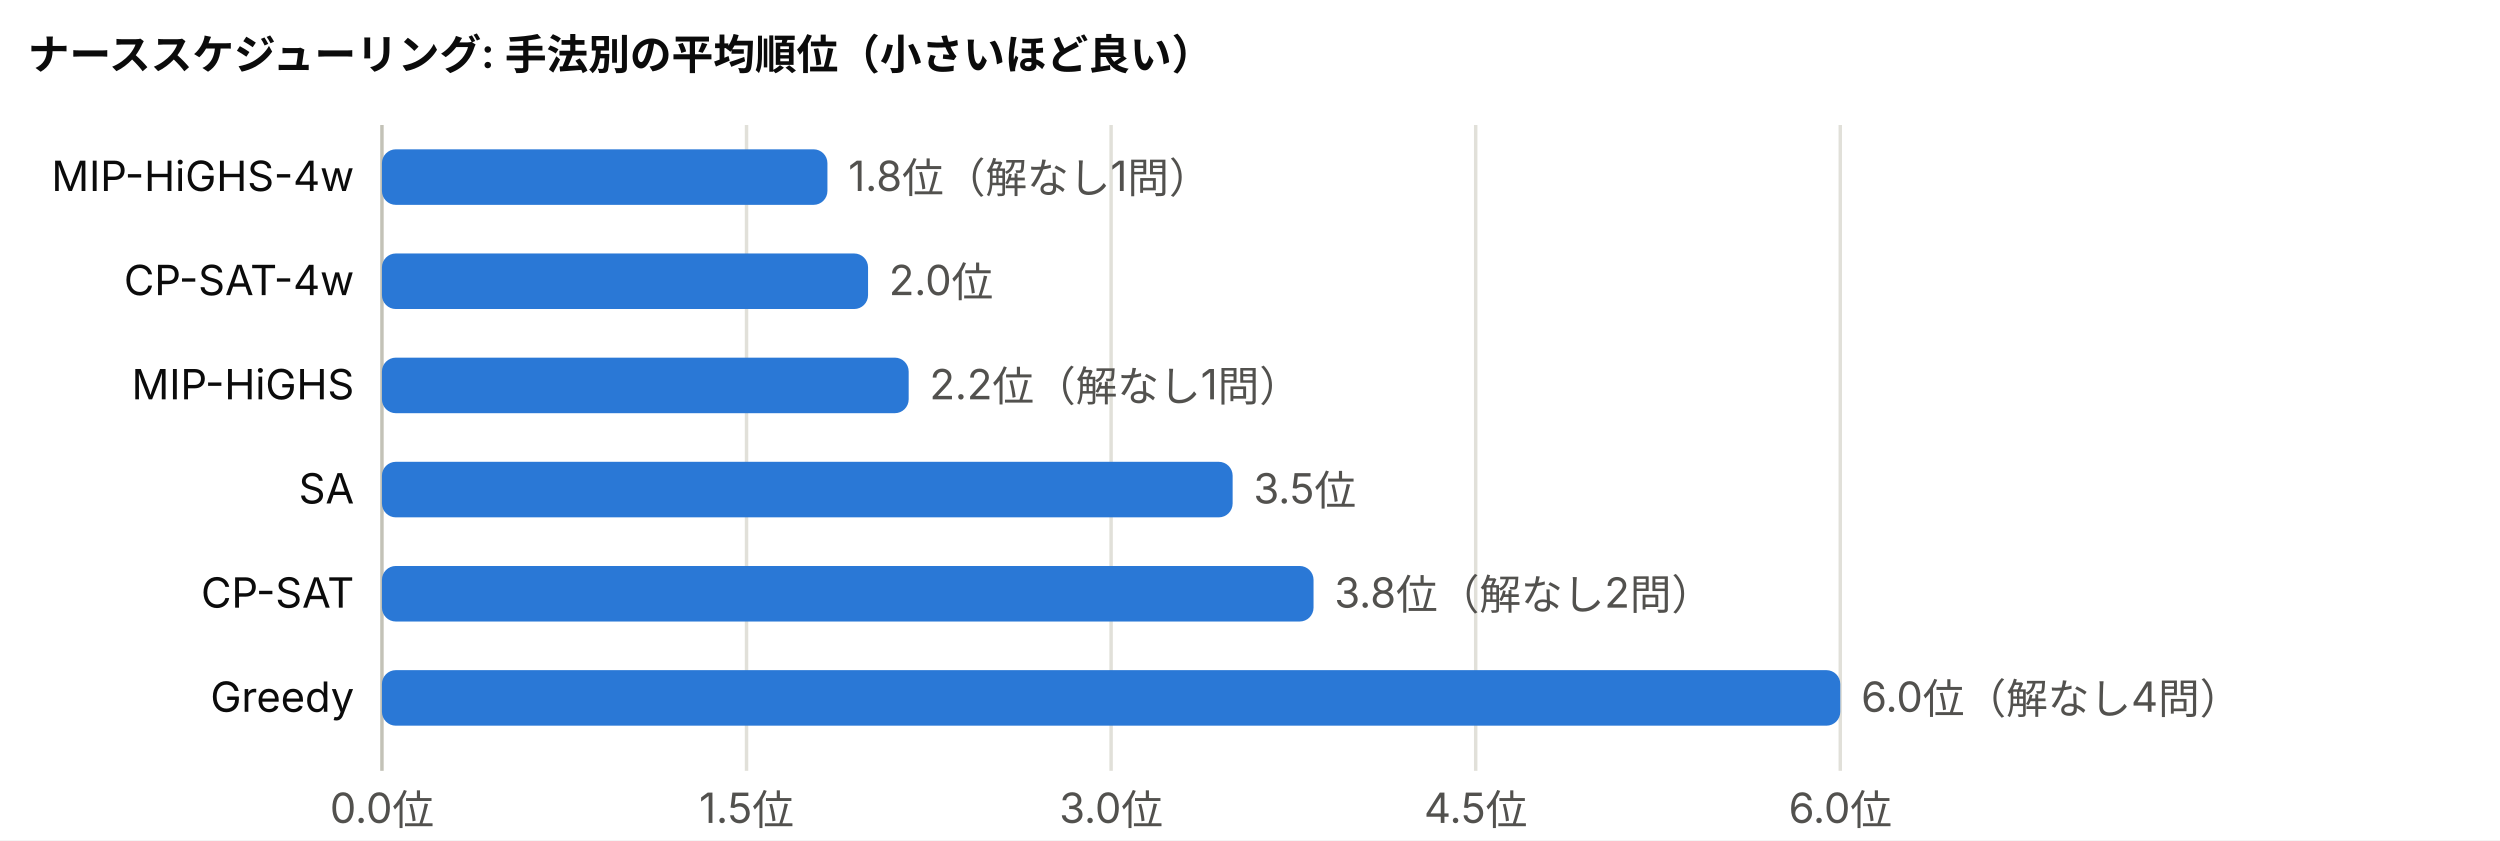
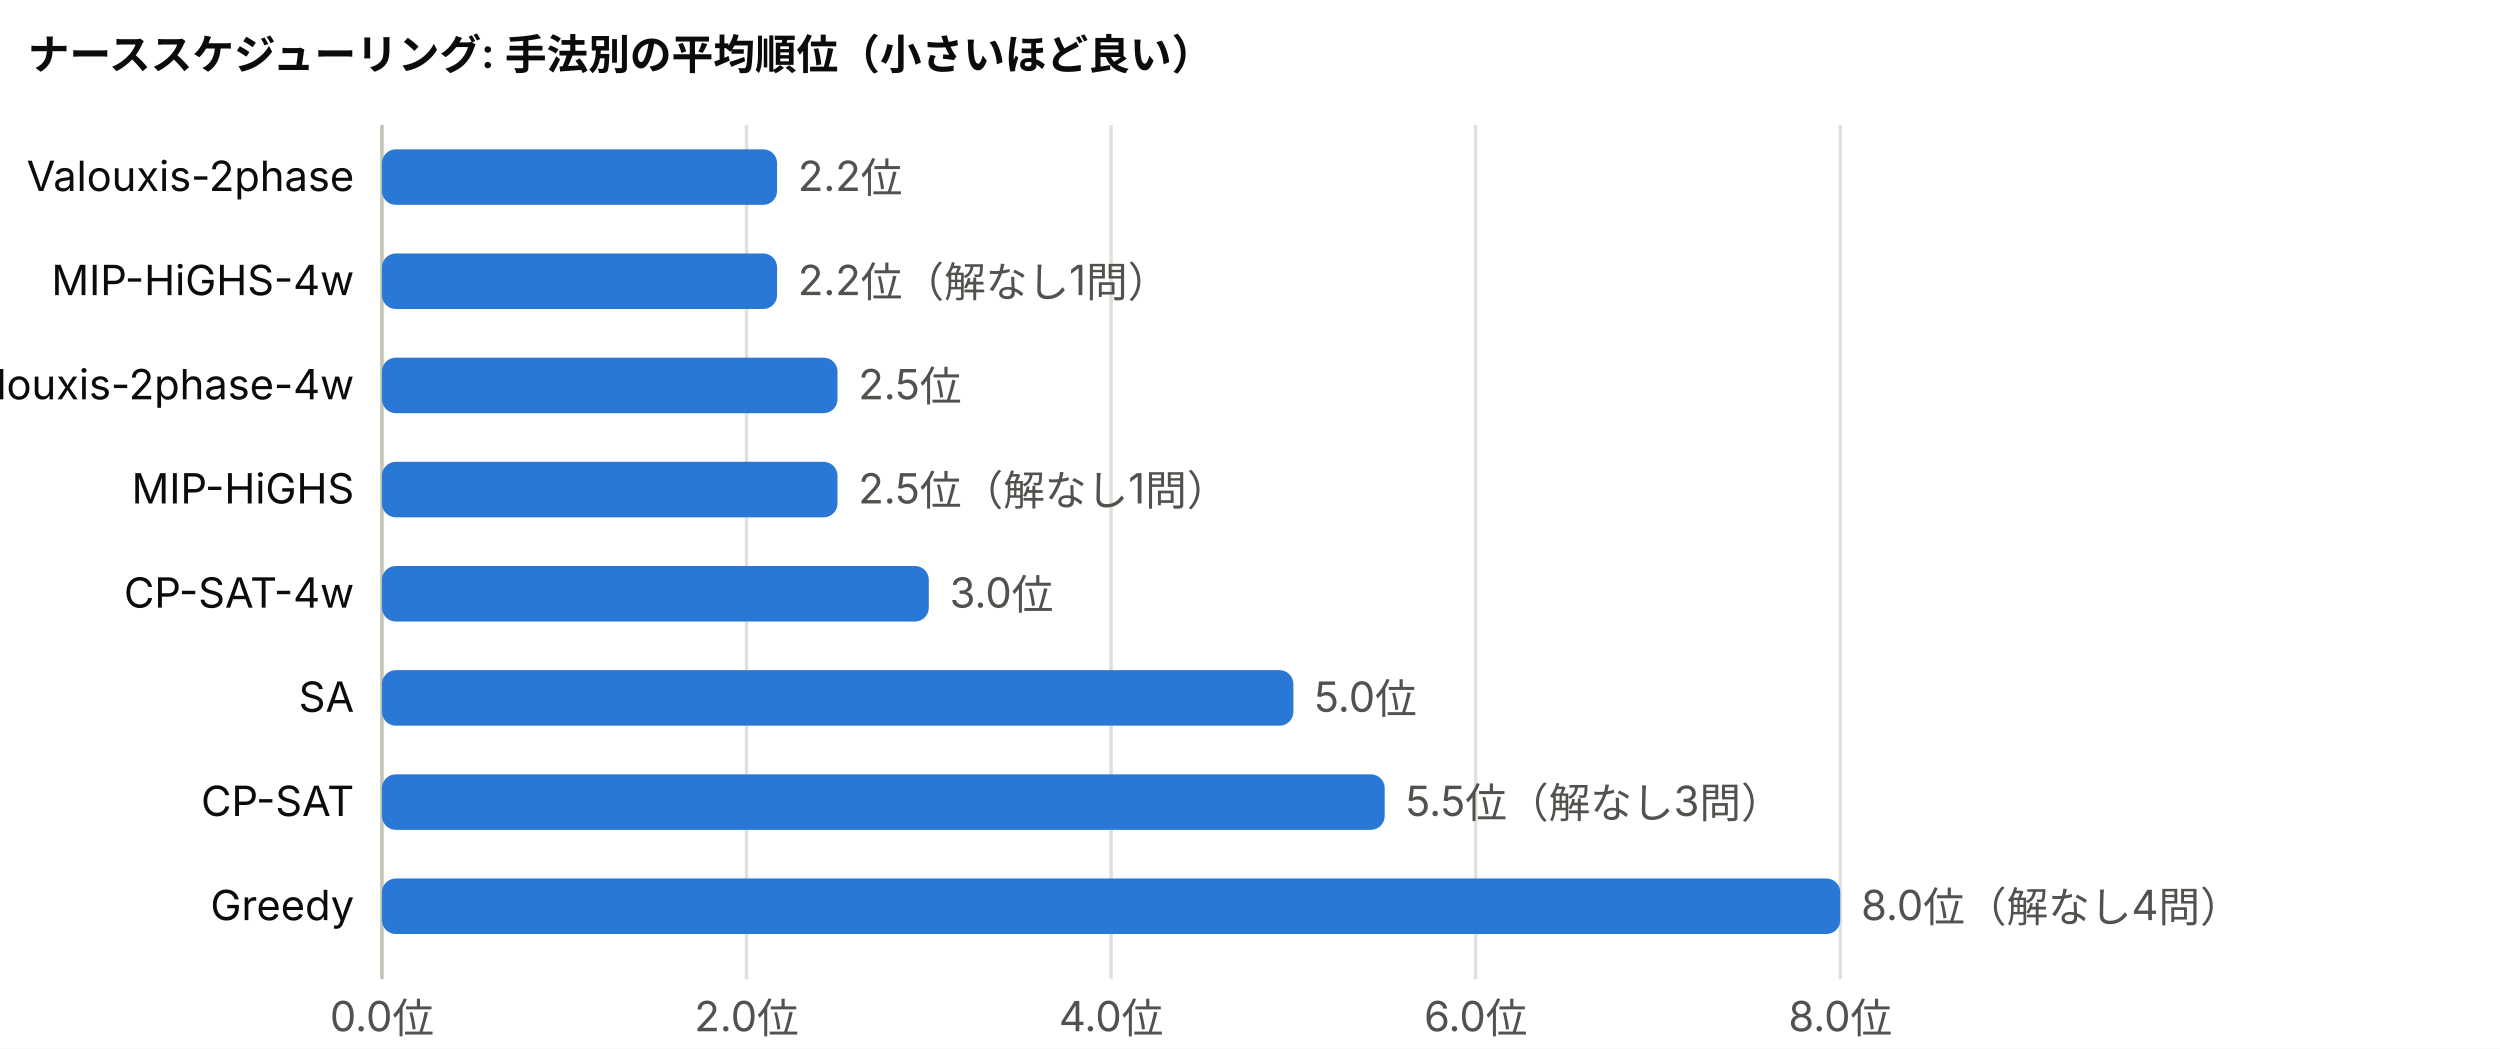
- <svg xmlns="http://www.w3.org/2000/svg" width="720" height="242" viewBox="0 0 720 242" font-family="-apple-system, 'Segoe UI', 'Hiragino Sans', 'Yu Gothic UI', Meiryo, sans-serif" font-size="12">
-   <rect width="720" height="242" fill="#ffffff" />
+ <svg xmlns="http://www.w3.org/2000/svg" width="720" height="302" viewBox="0 0 720 302" font-family="-apple-system, 'Segoe UI', 'Hiragino Sans', 'Yu Gothic UI', Meiryo, sans-serif" font-size="12">
+   <rect width="720" height="302" fill="#ffffff" />
  <text x="8.0" y="20.0" text-anchor="start" fill="#0b0b0b" font-weight="600">ナーススケジューリング: 手法別の平均順位（小さいほど良い）</text>
-   <line x1="110.0" x2="110.0" y1="36" y2="222" stroke="#c3c2b7" />
-   <text x="110.0" y="237.0" text-anchor="middle" fill="#52514e">0.0位</text>
-   <line x1="215.0" x2="215.0" y1="36" y2="222" stroke="#e1e0d9" />
-   <text x="215.0" y="237.0" text-anchor="middle" fill="#52514e">1.5位</text>
-   <line x1="320.0" x2="320.0" y1="36" y2="222" stroke="#e1e0d9" />
-   <text x="320.0" y="237.0" text-anchor="middle" fill="#52514e">3.0位</text>
-   <line x1="425.0" x2="425.0" y1="36" y2="222" stroke="#e1e0d9" />
-   <text x="425.0" y="237.0" text-anchor="middle" fill="#52514e">4.5位</text>
-   <line x1="530.0" x2="530.0" y1="36" y2="222" stroke="#e1e0d9" />
-   <text x="530.0" y="237.0" text-anchor="middle" fill="#52514e">6.0位</text>
-   <text x="102.0" y="55.0" text-anchor="end" fill="#0b0b0b">MIP-HiGHS-4w</text>
-   <rect x="110" y="43" width="128.3" height="16" rx="4" fill="#2a78d6" />
-   <text x="244.3" y="55.0" text-anchor="start" fill="#52514e">1.8位（解なし1問）</text>
-   <text x="102.0" y="85.0" text-anchor="end" fill="#0b0b0b">CP-SAT-4w</text>
-   <rect x="110" y="73" width="140.0" height="16" rx="4" fill="#2a78d6" />
-   <text x="256.0" y="85.0" text-anchor="start" fill="#52514e">2.0位</text>
-   <text x="102.0" y="115.0" text-anchor="end" fill="#0b0b0b">MIP-HiGHS</text>
-   <rect x="110" y="103" width="151.7" height="16" rx="4" fill="#2a78d6" />
-   <text x="267.7" y="115.0" text-anchor="start" fill="#52514e">2.2位（解なし1問）</text>
-   <text x="102.0" y="145.0" text-anchor="end" fill="#0b0b0b">SA</text>
-   <rect x="110" y="133" width="245.0" height="16" rx="4" fill="#2a78d6" />
-   <text x="361.0" y="145.0" text-anchor="start" fill="#52514e">3.5位</text>
-   <text x="102.0" y="175.0" text-anchor="end" fill="#0b0b0b">CP-SAT</text>
-   <rect x="110" y="163" width="268.3" height="16" rx="4" fill="#2a78d6" />
-   <text x="384.3" y="175.0" text-anchor="start" fill="#52514e">3.8位（解なし2問）</text>
-   <text x="102.0" y="205.0" text-anchor="end" fill="#0b0b0b">Greedy</text>
-   <rect x="110" y="193" width="420.0" height="16" rx="4" fill="#2a78d6" />
-   <text x="536.0" y="205.0" text-anchor="start" fill="#52514e">6.0位（解なし4問）</text>
+   <line x1="110.0" x2="110.0" y1="36" y2="282" stroke="#c3c2b7" />
+   <text x="110.0" y="297.0" text-anchor="middle" fill="#52514e">0.0位</text>
+   <line x1="215.0" x2="215.0" y1="36" y2="282" stroke="#e1e0d9" />
+   <text x="215.0" y="297.0" text-anchor="middle" fill="#52514e">2.0位</text>
+   <line x1="320.0" x2="320.0" y1="36" y2="282" stroke="#e1e0d9" />
+   <text x="320.0" y="297.0" text-anchor="middle" fill="#52514e">4.0位</text>
+   <line x1="425.0" x2="425.0" y1="36" y2="282" stroke="#e1e0d9" />
+   <text x="425.0" y="297.0" text-anchor="middle" fill="#52514e">6.0位</text>
+   <line x1="530.0" x2="530.0" y1="36" y2="282" stroke="#e1e0d9" />
+   <text x="530.0" y="297.0" text-anchor="middle" fill="#52514e">8.0位</text>
+   <text x="102.0" y="55.0" text-anchor="end" fill="#0b0b0b">Valouxis-2phase</text>
+   <rect x="110" y="43" width="113.8" height="16" rx="4" fill="#2a78d6" />
+   <text x="229.8" y="55.0" text-anchor="start" fill="#52514e">2.2位</text>
+   <text x="102.0" y="85.0" text-anchor="end" fill="#0b0b0b">MIP-HiGHS-4w</text>
+   <rect x="110" y="73" width="113.8" height="16" rx="4" fill="#2a78d6" />
+   <text x="229.8" y="85.0" text-anchor="start" fill="#52514e">2.2位（解なし1問）</text>
+   <text x="102.0" y="115.0" text-anchor="end" fill="#0b0b0b">Valouxis-2phase-4w</text>
+   <rect x="110" y="103" width="131.2" height="16" rx="4" fill="#2a78d6" />
+   <text x="247.2" y="115.0" text-anchor="start" fill="#52514e">2.5位</text>
+   <text x="102.0" y="145.0" text-anchor="end" fill="#0b0b0b">MIP-HiGHS</text>
+   <rect x="110" y="133" width="131.2" height="16" rx="4" fill="#2a78d6" />
+   <text x="247.2" y="145.0" text-anchor="start" fill="#52514e">2.5位（解なし1問）</text>
+   <text x="102.0" y="175.0" text-anchor="end" fill="#0b0b0b">CP-SAT-4w</text>
+   <rect x="110" y="163" width="157.5" height="16" rx="4" fill="#2a78d6" />
+   <text x="273.5" y="175.0" text-anchor="start" fill="#52514e">3.0位</text>
+   <text x="102.0" y="205.0" text-anchor="end" fill="#0b0b0b">SA</text>
+   <rect x="110" y="193" width="262.5" height="16" rx="4" fill="#2a78d6" />
+   <text x="378.5" y="205.0" text-anchor="start" fill="#52514e">5.0位</text>
+   <text x="102.0" y="235.0" text-anchor="end" fill="#0b0b0b">CP-SAT</text>
+   <rect x="110" y="223" width="288.8" height="16" rx="4" fill="#2a78d6" />
+   <text x="404.8" y="235.0" text-anchor="start" fill="#52514e">5.5位（解なし3問）</text>
+   <text x="102.0" y="265.0" text-anchor="end" fill="#0b0b0b">Greedy</text>
+   <rect x="110" y="253" width="420.0" height="16" rx="4" fill="#2a78d6" />
+   <text x="536.0" y="265.0" text-anchor="start" fill="#52514e">8.0位（解なし4問）</text>
</svg>
